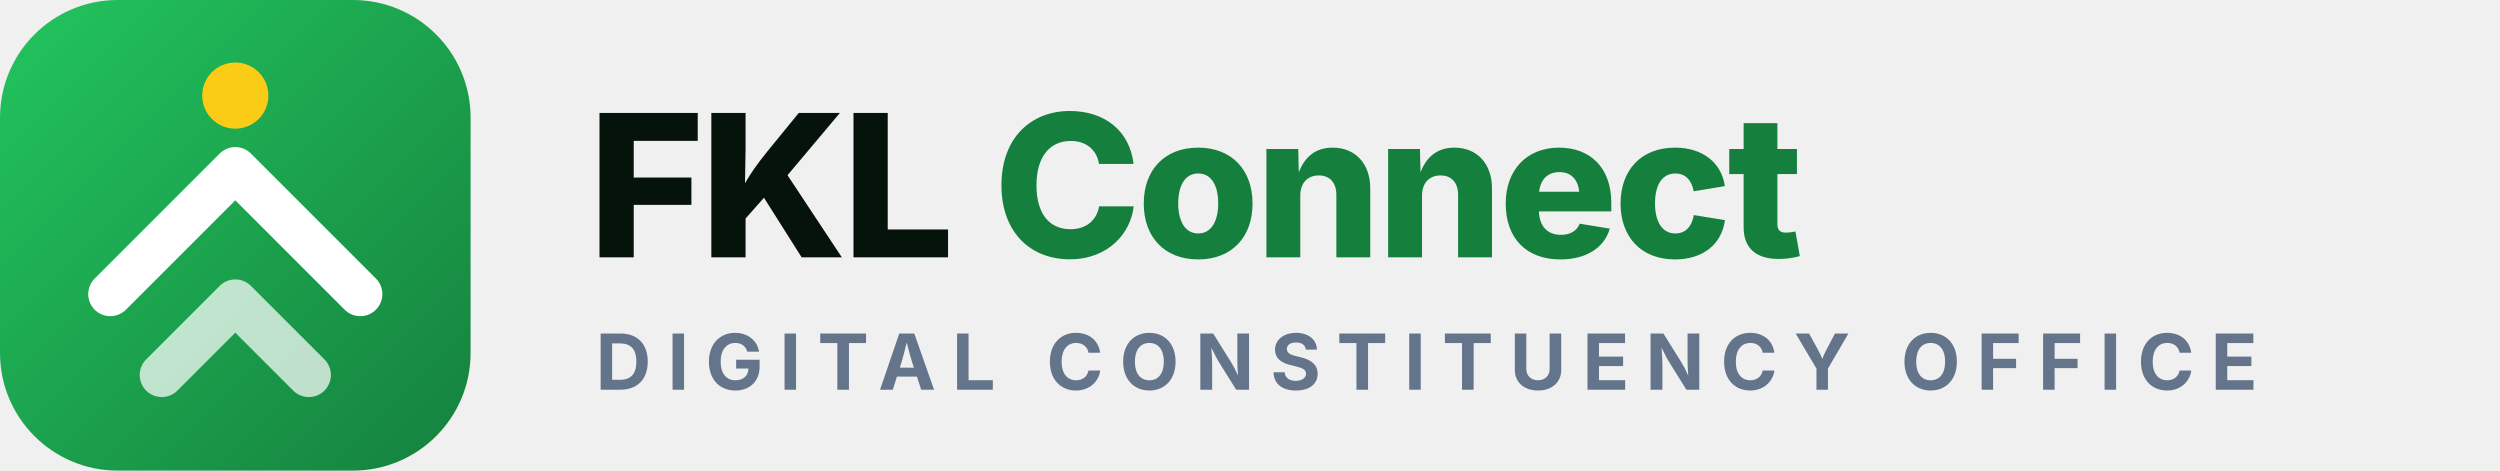
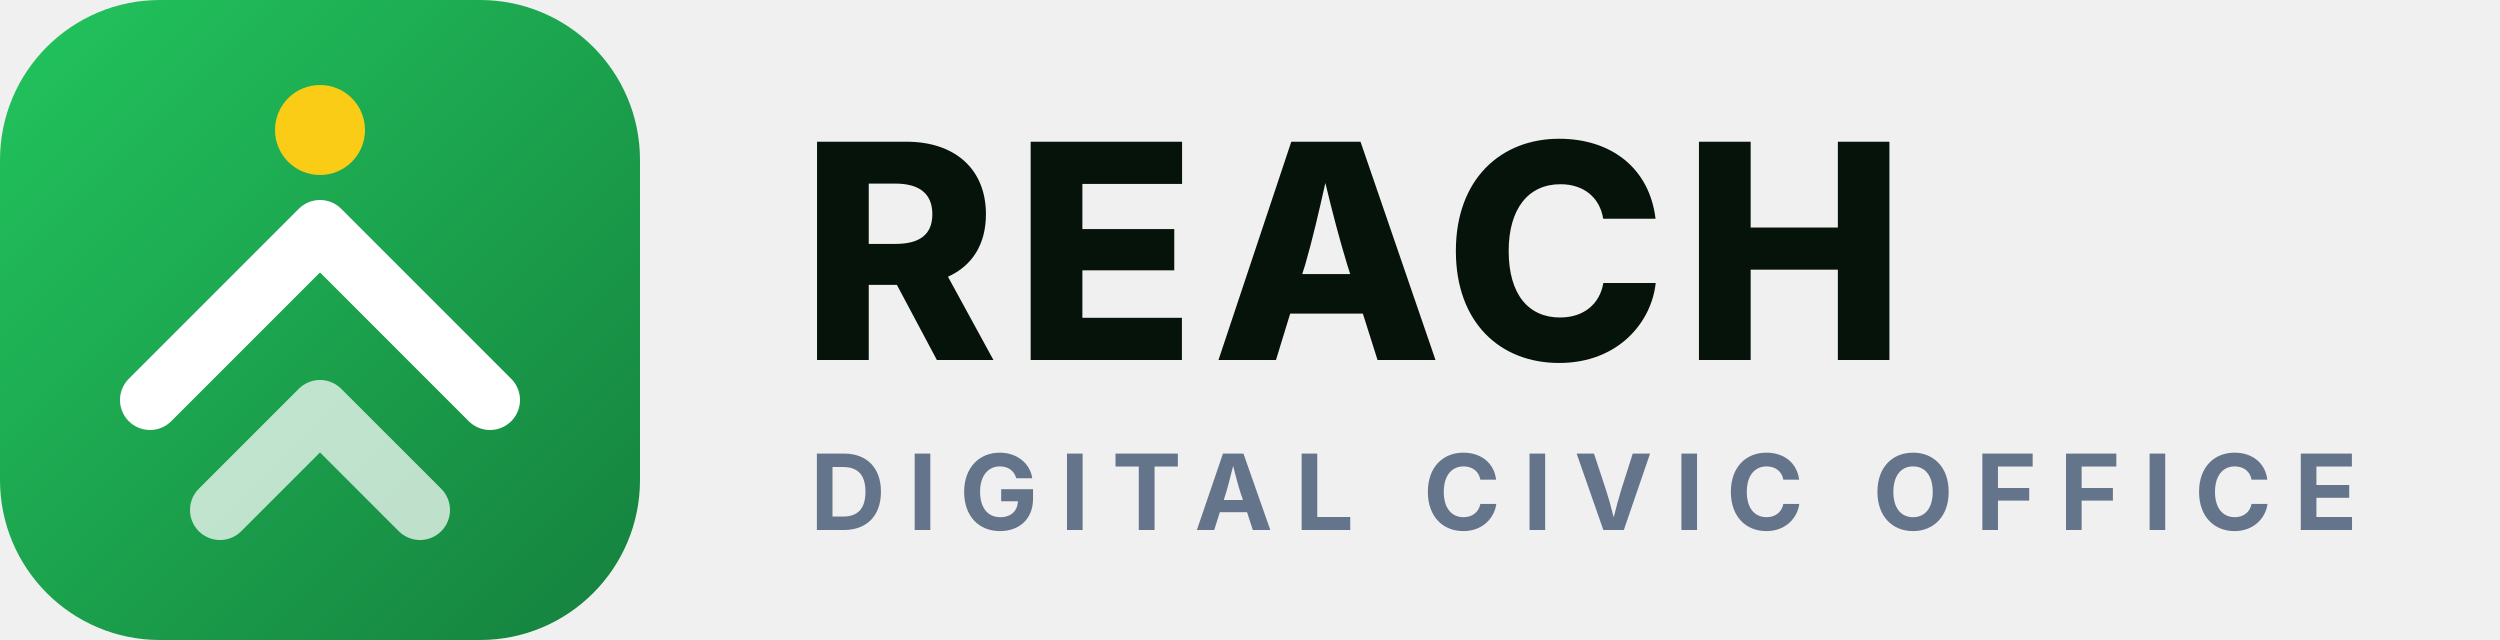
- <svg xmlns="http://www.w3.org/2000/svg" viewBox="0 0 340 64" width="340" height="64" role="img" aria-label="FKL Connect, digital constituency office powered by REACH">
+ <svg xmlns="http://www.w3.org/2000/svg" viewBox="0 0 250 64" width="250" height="64" role="img" aria-label="REACH, digital civic office">
  <defs>
    <linearGradient id="fkl-logo-bg" x1="0" y1="0" x2="1" y2="1">
      <stop offset="0" stop-color="#22c55e" />
      <stop offset="1" stop-color="#15803d" />
    </linearGradient>
  </defs>
  <rect width="64" height="64" rx="16" fill="url(#fkl-logo-bg)" />
  <path d="M15 40 L32 23 L49 40" fill="none" stroke="#ffffff" stroke-width="6" stroke-linecap="round" stroke-linejoin="round" />
  <path d="M22 51 L32 41 L42 51" fill="none" stroke="#ffffff" stroke-opacity="0.72" stroke-width="6" stroke-linecap="round" stroke-linejoin="round" />
  <circle cx="32" cy="13" r="4.5" fill="#facc15" />
-   <text x="80" y="35" font-family="Inter, ui-sans-serif, system-ui, -apple-system, 'Segoe UI', Roboto, Arial, sans-serif" font-size="27" font-weight="800" letter-spacing="-0.6" fill="#06130b">FKL <tspan fill="#15803d">Connect</tspan>
-   </text>
-   <text x="81" y="53" font-family="Inter, ui-sans-serif, system-ui, -apple-system, 'Segoe UI', Roboto, Arial, sans-serif" font-size="10.5" font-weight="700" letter-spacing="2.2" fill="#64748b">DIGITAL CONSTITUENCY OFFICE</text>
+   <text x="80" y="36" font-family="Inter, ui-sans-serif, system-ui, -apple-system, 'Segoe UI', Roboto, Arial, sans-serif" font-size="30" font-weight="800" letter-spacing="1.5" fill="#06130b">REACH</text>
+   <text x="81" y="53" font-family="Inter, ui-sans-serif, system-ui, -apple-system, 'Segoe UI', Roboto, Arial, sans-serif" font-size="10.5" font-weight="700" letter-spacing="2.2" fill="#64748b">DIGITAL CIVIC OFFICE</text>
</svg>
